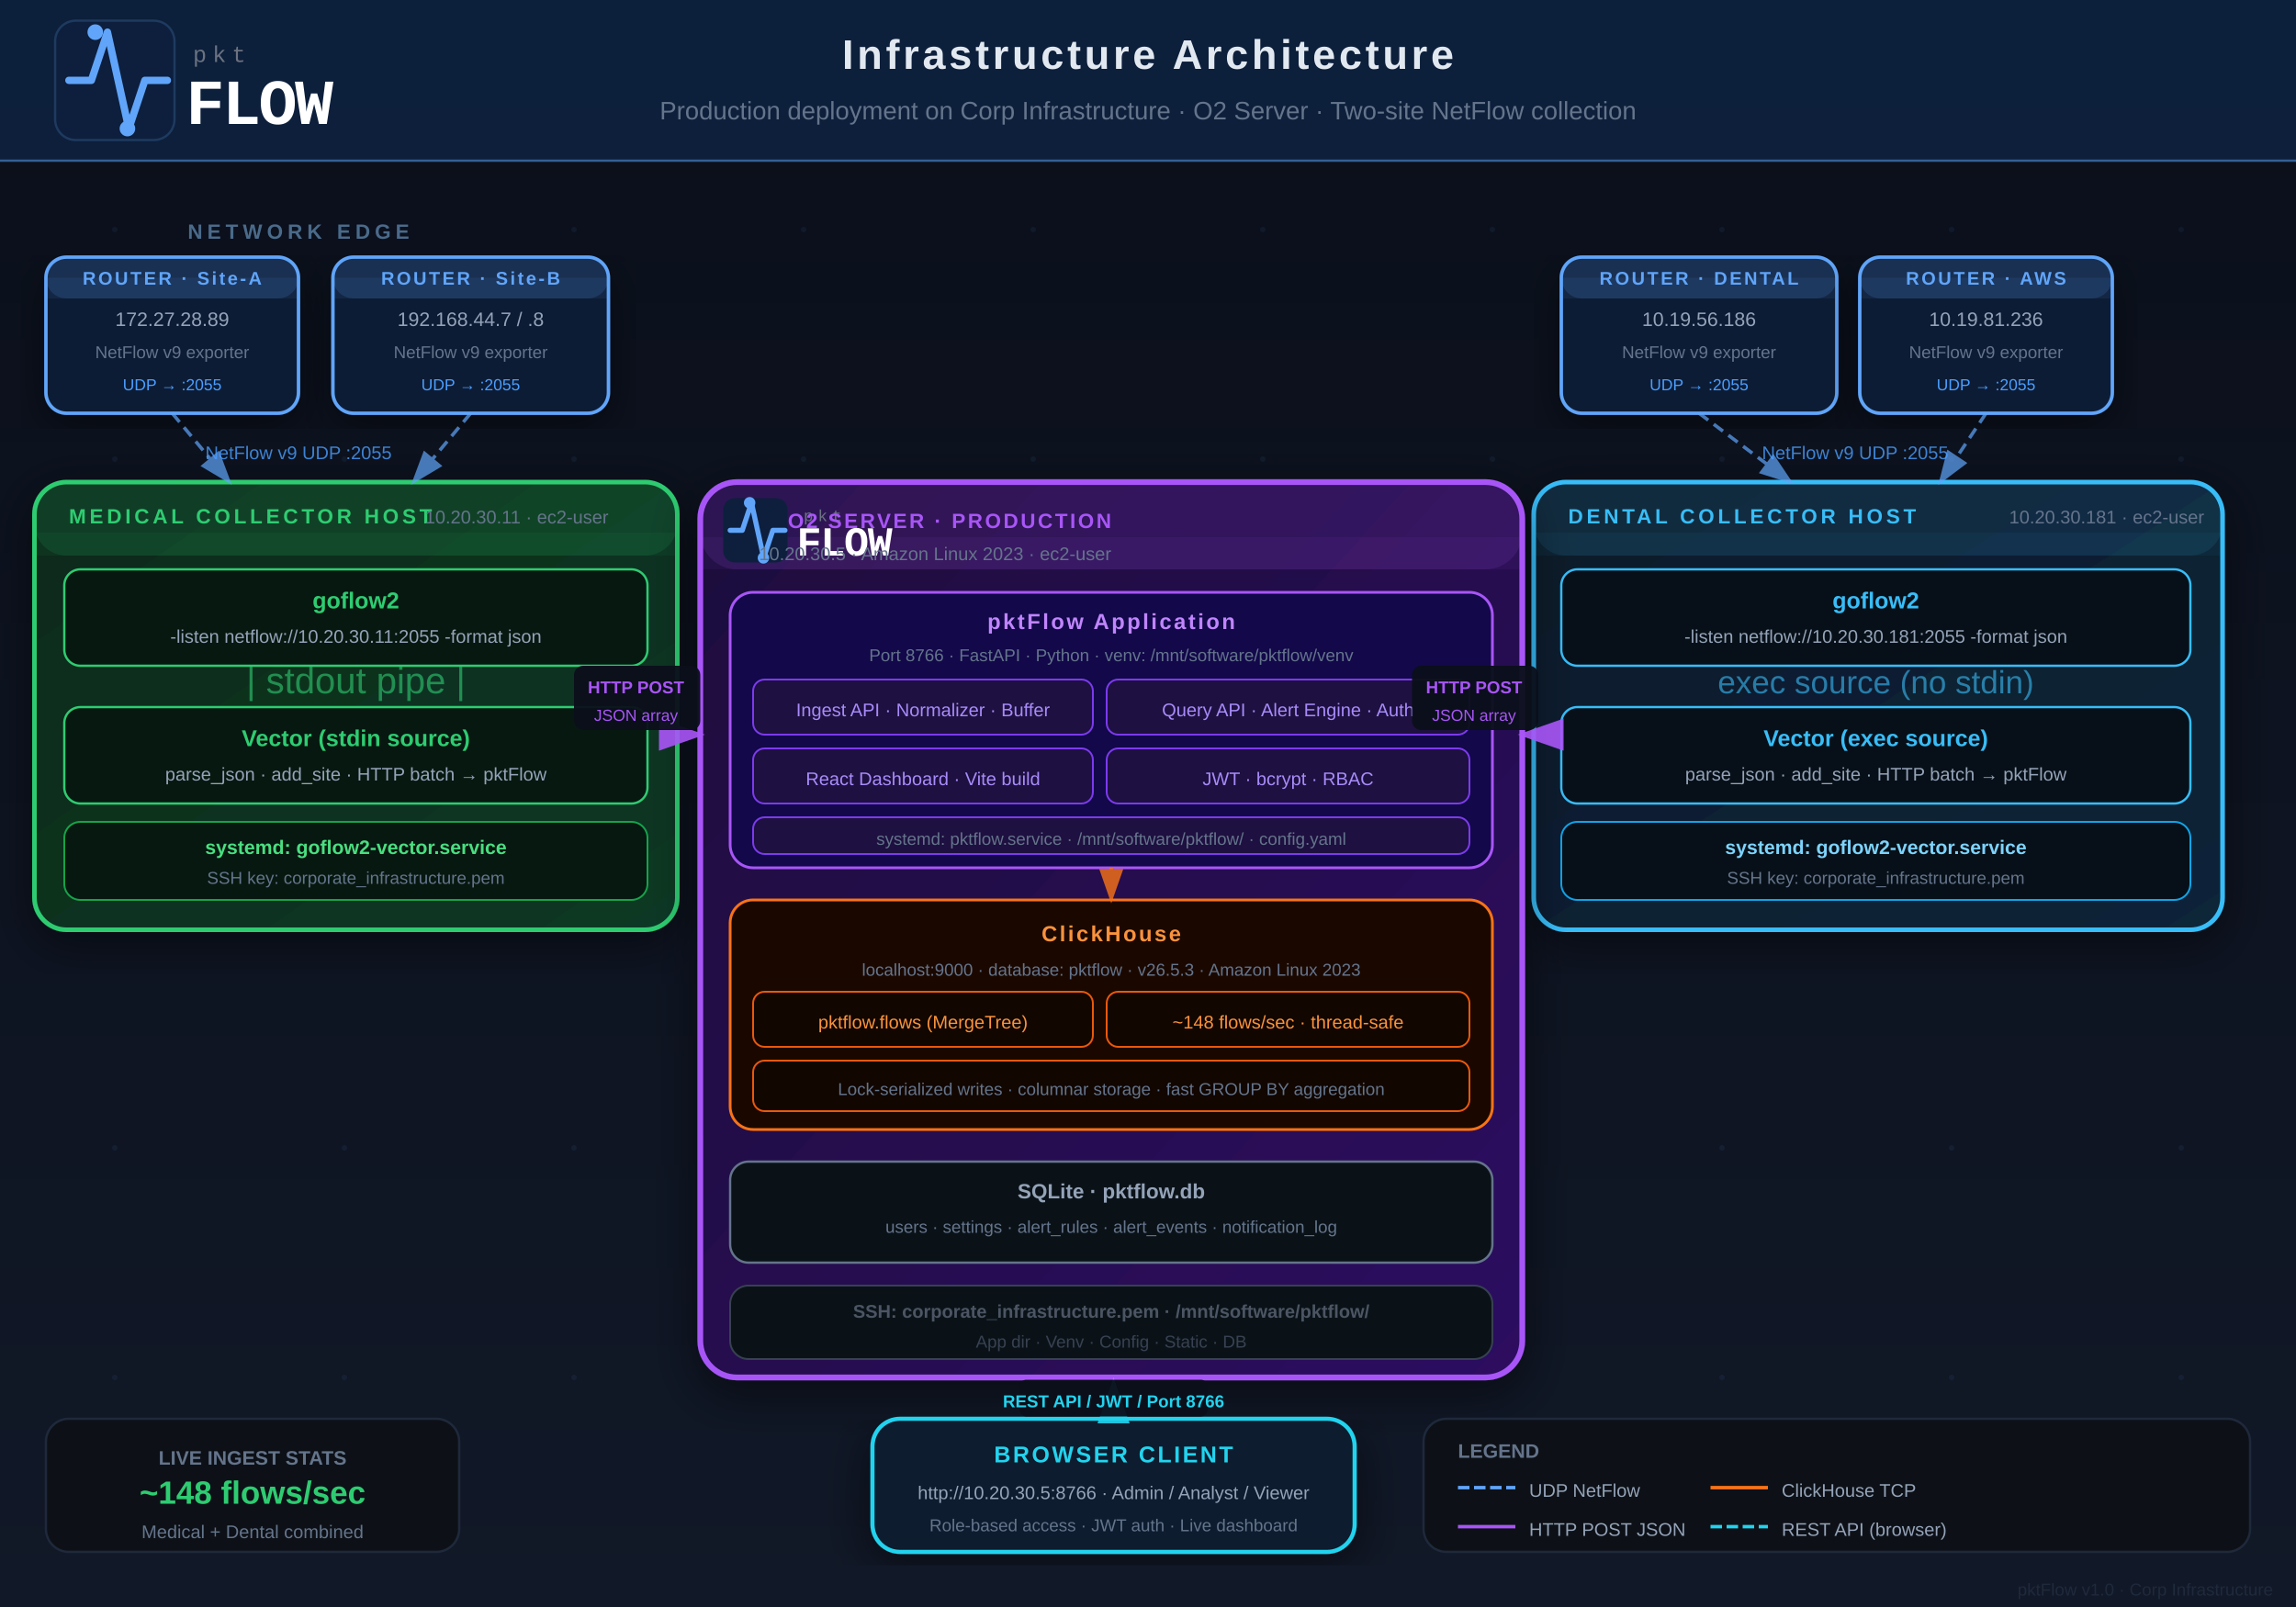
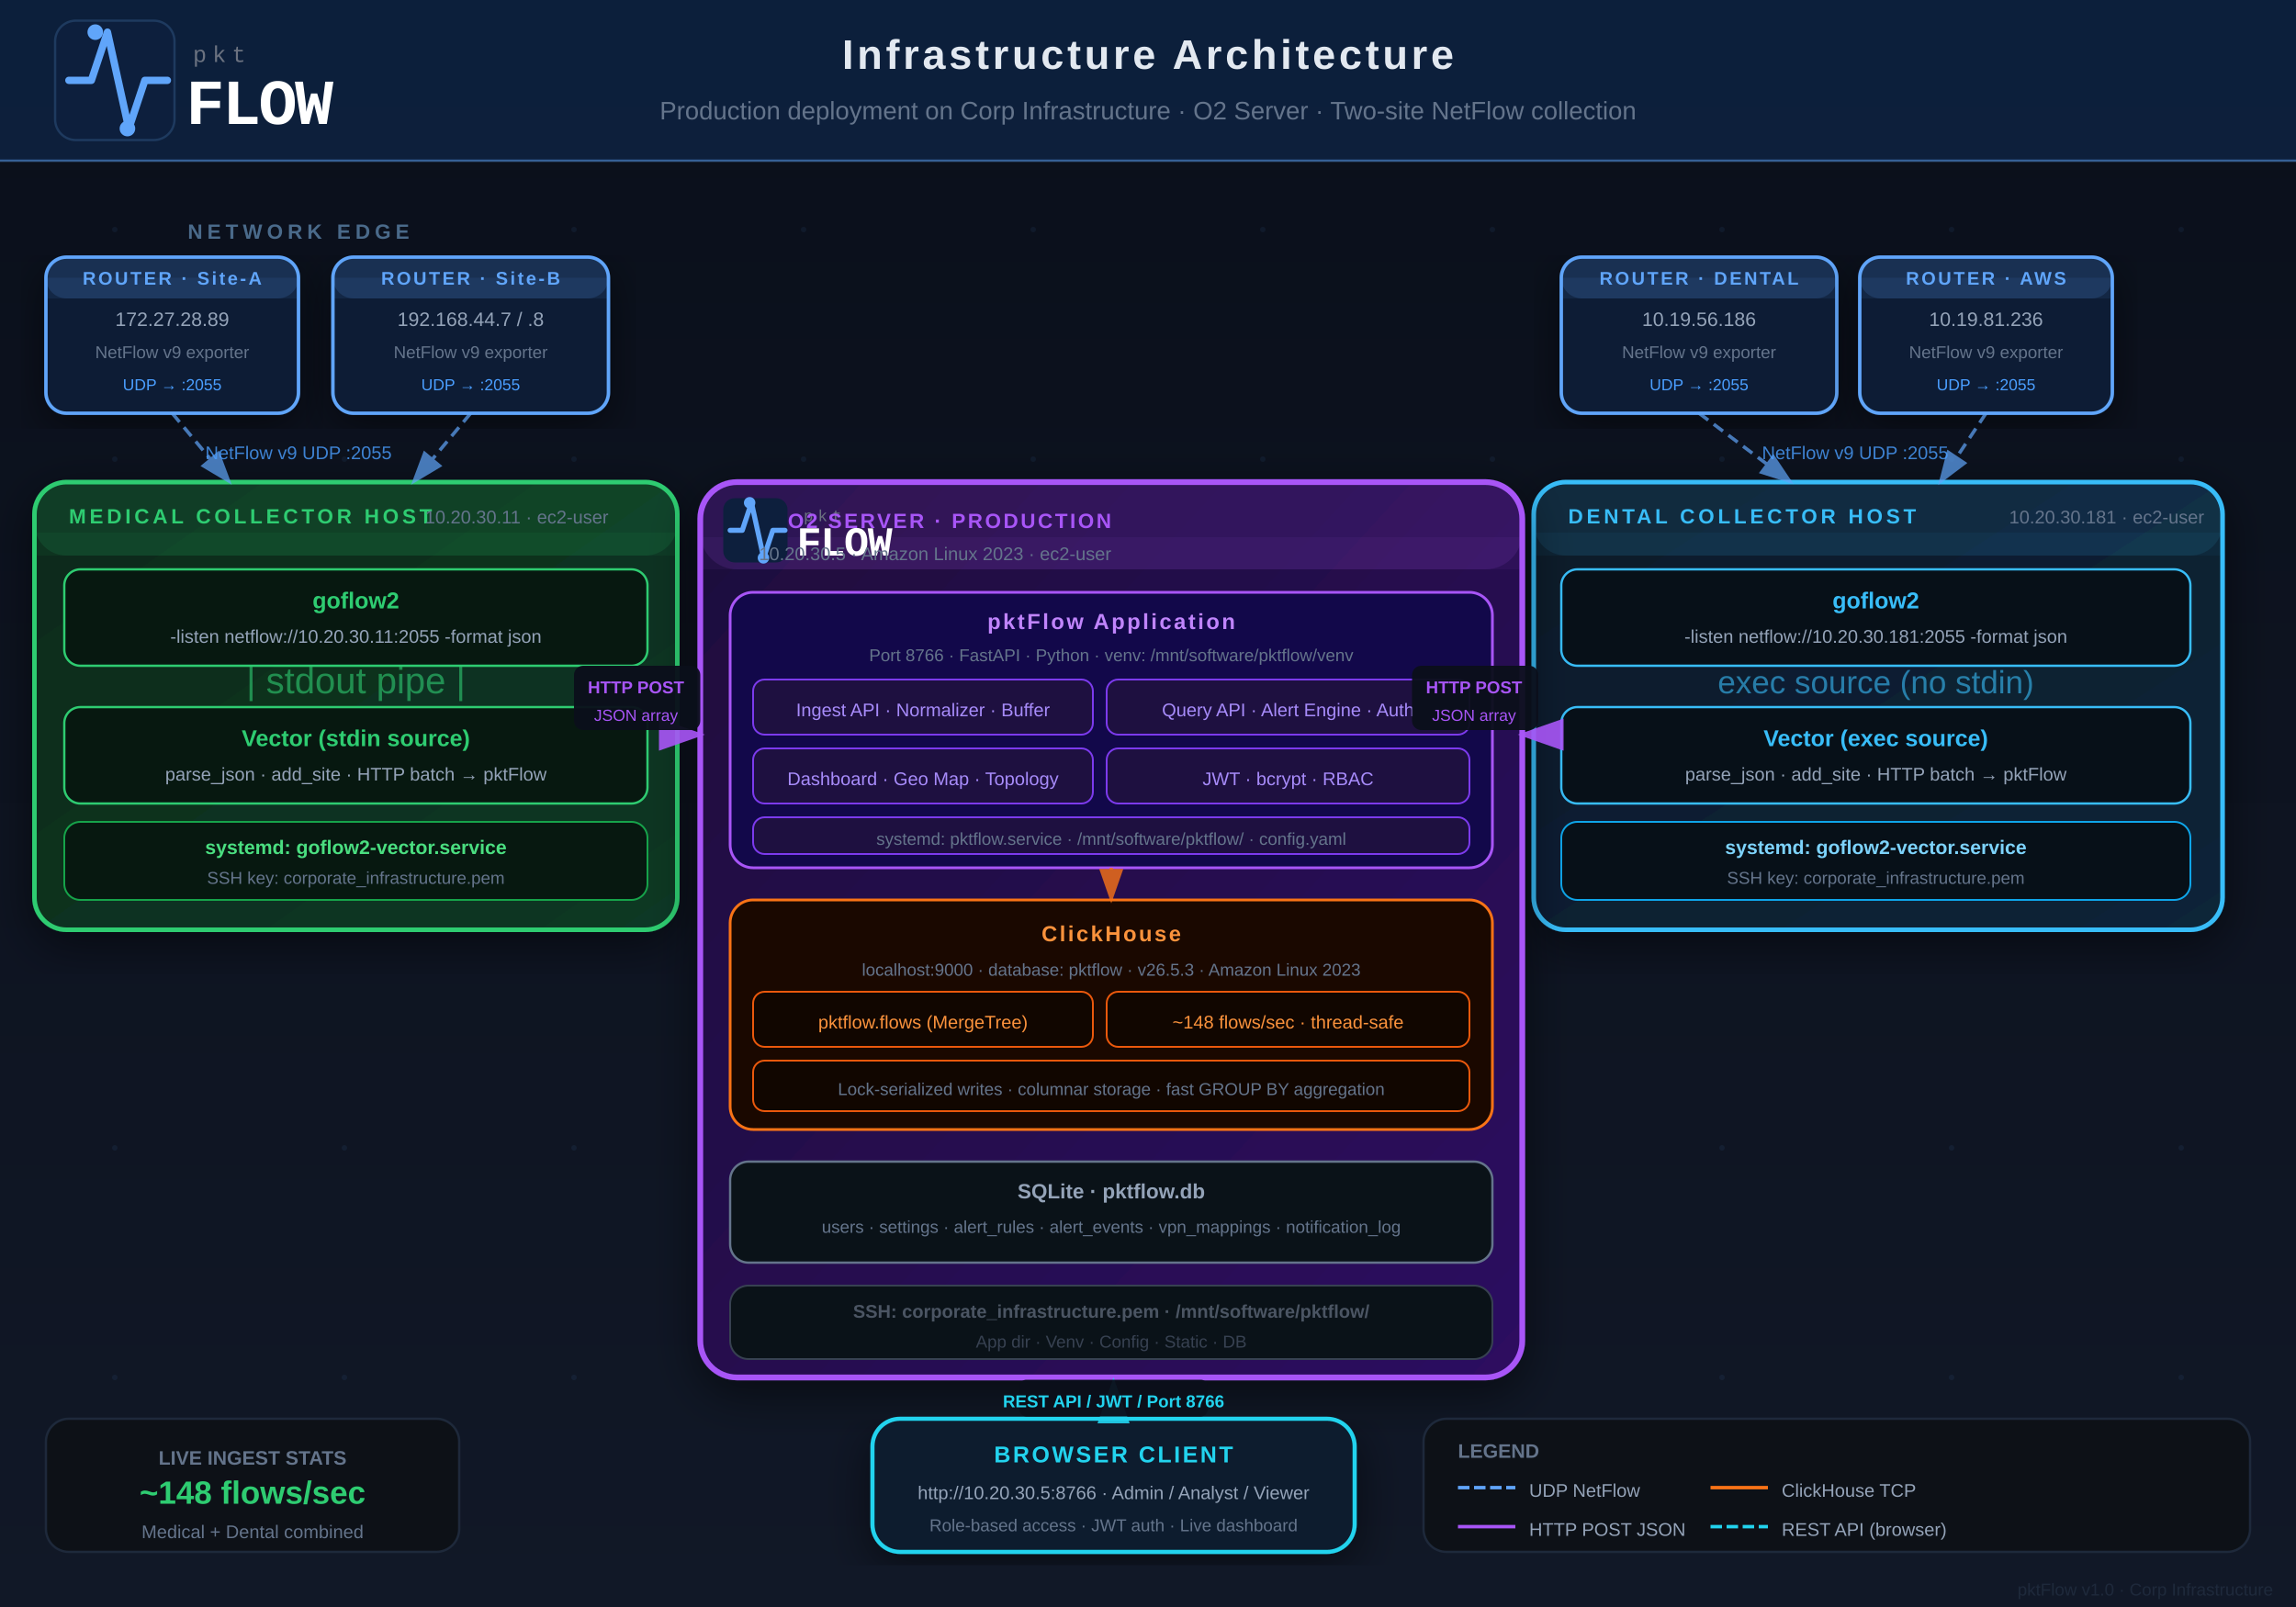
<svg xmlns="http://www.w3.org/2000/svg" viewBox="0 0 1000 700" font-family="'Segoe UI', Arial, sans-serif">
  <defs>
    <linearGradient id="bg" x1="0" y1="0" x2="0" y2="1">
      <stop offset="0%" stop-color="#0a0f1a" />
      <stop offset="100%" stop-color="#111827" />
    </linearGradient>
    <linearGradient id="o2grad" x1="0" y1="0" x2="1" y2="1">
      <stop offset="0%" stop-color="#1e0a3c" />
      <stop offset="100%" stop-color="#2d1060" />
    </linearGradient>
    <linearGradient id="medGrad" x1="0" y1="0" x2="1" y2="1">
      <stop offset="0%" stop-color="#0a2a1a" />
      <stop offset="100%" stop-color="#0f3825" />
    </linearGradient>
    <linearGradient id="denGrad" x1="0" y1="0" x2="1" y2="1">
      <stop offset="0%" stop-color="#0a1a2a" />
      <stop offset="100%" stop-color="#0f2538" />
    </linearGradient>
    <filter id="glow2">
      <feGaussianBlur stdDeviation="4" result="blur" />
      <feMerge>
        <feMergeNode in="blur" />
        <feMergeNode in="SourceGraphic" />
      </feMerge>
    </filter>
    <filter id="drop">
      <feDropShadow dx="0" dy="6" stdDeviation="10" flood-color="#000" flood-opacity="0.5" />
    </filter>
    <marker id="arr1" markerWidth="10" markerHeight="7" refX="9" refY="3.5" orient="auto">
      <polygon points="0 0, 10 3.5, 0 7" fill="#60a5fa" />
    </marker>
    <marker id="arr2" markerWidth="10" markerHeight="7" refX="9" refY="3.5" orient="auto">
      <polygon points="0 0, 10 3.5, 0 7" fill="#a855f7" />
    </marker>
    <marker id="arr3" markerWidth="10" markerHeight="7" refX="9" refY="3.5" orient="auto">
      <polygon points="0 0, 10 3.5, 0 7" fill="#22d3ee" />
    </marker>
    <marker id="arr4" markerWidth="10" markerHeight="7" refX="9" refY="3.5" orient="auto">
      <polygon points="0 0, 10 3.5, 0 7" fill="#f97316" />
    </marker>
  </defs>
  <rect width="1000" height="700" fill="url(#bg)" />
  <g opacity="0.07" fill="#60a5fa">
    <circle cx="50" cy="100" r="1.2" />
    <circle cx="150" cy="100" r="1.2" />
    <circle cx="250" cy="100" r="1.2" />
    <circle cx="350" cy="100" r="1.2" />
    <circle cx="450" cy="100" r="1.2" />
    <circle cx="550" cy="100" r="1.2" />
    <circle cx="650" cy="100" r="1.2" />
    <circle cx="750" cy="100" r="1.2" />
    <circle cx="850" cy="100" r="1.2" />
    <circle cx="950" cy="100" r="1.2" />
    <circle cx="50" cy="200" r="1.2" />
    <circle cx="150" cy="200" r="1.2" />
    <circle cx="250" cy="200" r="1.2" />
    <circle cx="350" cy="200" r="1.2" />
    <circle cx="450" cy="200" r="1.2" />
    <circle cx="550" cy="200" r="1.2" />
    <circle cx="650" cy="200" r="1.2" />
    <circle cx="750" cy="200" r="1.2" />
    <circle cx="850" cy="200" r="1.2" />
    <circle cx="950" cy="200" r="1.2" />
    <circle cx="50" cy="300" r="1.2" />
    <circle cx="150" cy="300" r="1.2" />
    <circle cx="250" cy="300" r="1.2" />
    <circle cx="350" cy="300" r="1.2" />
    <circle cx="450" cy="300" r="1.2" />
    <circle cx="550" cy="300" r="1.2" />
    <circle cx="650" cy="300" r="1.2" />
    <circle cx="750" cy="300" r="1.2" />
    <circle cx="850" cy="300" r="1.2" />
    <circle cx="950" cy="300" r="1.2" />
    <circle cx="50" cy="400" r="1.2" />
    <circle cx="150" cy="400" r="1.2" />
    <circle cx="250" cy="400" r="1.2" />
    <circle cx="350" cy="400" r="1.2" />
    <circle cx="450" cy="400" r="1.2" />
    <circle cx="550" cy="400" r="1.2" />
    <circle cx="650" cy="400" r="1.2" />
    <circle cx="750" cy="400" r="1.2" />
    <circle cx="850" cy="400" r="1.2" />
    <circle cx="950" cy="400" r="1.2" />
    <circle cx="50" cy="500" r="1.2" />
    <circle cx="150" cy="500" r="1.2" />
    <circle cx="250" cy="500" r="1.2" />
    <circle cx="350" cy="500" r="1.2" />
    <circle cx="450" cy="500" r="1.2" />
    <circle cx="550" cy="500" r="1.2" />
    <circle cx="650" cy="500" r="1.2" />
    <circle cx="750" cy="500" r="1.2" />
    <circle cx="850" cy="500" r="1.2" />
    <circle cx="950" cy="500" r="1.2" />
    <circle cx="50" cy="600" r="1.2" />
    <circle cx="150" cy="600" r="1.2" />
    <circle cx="250" cy="600" r="1.2" />
    <circle cx="350" cy="600" r="1.2" />
    <circle cx="450" cy="600" r="1.2" />
    <circle cx="550" cy="600" r="1.2" />
    <circle cx="650" cy="600" r="1.2" />
    <circle cx="750" cy="600" r="1.2" />
    <circle cx="850" cy="600" r="1.2" />
    <circle cx="950" cy="600" r="1.2" />
  </g>
  <rect x="0" y="0" width="1000" height="70" fill="#0d1f3d" opacity="0.95" />
  <line x1="0" y1="70" x2="1000" y2="70" stroke="#60a5fa" stroke-width="1" opacity="0.5" />
  <rect x="24" y="9" width="52" height="52" rx="9" fill="#0d1f3d" stroke="#1e3a5f" stroke-width="1" />
  <path d="M30 35h9.8l7-21 9.3 42 7-21h9.8" stroke="#60a5fa" stroke-width="3.2" stroke-linecap="round" stroke-linejoin="round" fill="none" />
  <circle cx="41.5" cy="14" r="3.4" fill="#60a5fa" />
  <circle cx="55.5" cy="56" r="3.4" fill="#60a5fa" />
  <text x="84" y="27" font-family="Courier New,Courier,monospace" font-size="10" fill="#6b7280" letter-spacing="2.5">pkt</text>
  <text x="81" y="54" font-family="Courier New,Courier,monospace" font-size="28" font-weight="700" fill="white" letter-spacing="-1">FLOW</text>
  <text x="500" y="30" text-anchor="middle" fill="#e2e8f0" font-size="18" font-weight="700" letter-spacing="1.5">Infrastructure Architecture</text>
  <text x="500" y="52" text-anchor="middle" fill="#64748b" font-size="11">Production deployment on Corp Infrastructure · O2 Server · Two-site NetFlow collection</text>
  <text x="130" y="104" text-anchor="middle" fill="#4a6a8a" font-size="9" font-weight="700" letter-spacing="2">NETWORK EDGE</text>
  <rect x="20" y="112" width="110" height="68" rx="9" fill="#0f1f35" stroke="#60a5fa" stroke-width="1.5" filter="url(#drop)" />
  <rect x="20" y="112" width="110" height="18" rx="9" fill="#60a5fa" fill-opacity="0.15" />
  <rect x="20" y="121" width="110" height="9" fill="#60a5fa" fill-opacity="0.08" />
  <text x="75" y="124" text-anchor="middle" fill="#60a5fa" font-size="8" font-weight="700" letter-spacing="1">ROUTER · Site-A</text>
  <text x="75" y="142" text-anchor="middle" fill="#94a3b8" font-size="8.5">172.27.28.89</text>
  <text x="75" y="156" text-anchor="middle" fill="#64748b" font-size="7.5">NetFlow v9 exporter</text>
  <text x="75" y="170" text-anchor="middle" fill="#4a9eff" font-size="7">UDP → :2055</text>
  <rect x="145" y="112" width="120" height="68" rx="9" fill="#0f1f35" stroke="#60a5fa" stroke-width="1.5" filter="url(#drop)" />
  <rect x="145" y="112" width="120" height="18" rx="9" fill="#60a5fa" fill-opacity="0.15" />
  <rect x="145" y="121" width="120" height="9" fill="#60a5fa" fill-opacity="0.08" />
  <text x="205" y="124" text-anchor="middle" fill="#60a5fa" font-size="8" font-weight="700" letter-spacing="1">ROUTER · Site-B</text>
  <text x="205" y="142" text-anchor="middle" fill="#94a3b8" font-size="8.5">192.168.44.7 / .8</text>
  <text x="205" y="156" text-anchor="middle" fill="#64748b" font-size="7.5">NetFlow v9 exporter</text>
  <text x="205" y="170" text-anchor="middle" fill="#4a9eff" font-size="7">UDP → :2055</text>
  <rect x="680" y="112" width="120" height="68" rx="9" fill="#0f1f35" stroke="#60a5fa" stroke-width="1.5" filter="url(#drop)" />
  <rect x="680" y="112" width="120" height="18" rx="9" fill="#60a5fa" fill-opacity="0.15" />
  <rect x="680" y="121" width="120" height="9" fill="#60a5fa" fill-opacity="0.08" />
  <text x="740" y="124" text-anchor="middle" fill="#60a5fa" font-size="8" font-weight="700" letter-spacing="1">ROUTER · DENTAL</text>
  <text x="740" y="142" text-anchor="middle" fill="#94a3b8" font-size="8.5">10.19.56.186</text>
  <text x="740" y="156" text-anchor="middle" fill="#64748b" font-size="7.5">NetFlow v9 exporter</text>
  <text x="740" y="170" text-anchor="middle" fill="#4a9eff" font-size="7">UDP → :2055</text>
  <rect x="810" y="112" width="110" height="68" rx="9" fill="#0f1f35" stroke="#60a5fa" stroke-width="1.5" filter="url(#drop)" />
  <rect x="810" y="112" width="110" height="18" rx="9" fill="#60a5fa" fill-opacity="0.15" />
  <rect x="810" y="121" width="110" height="9" fill="#60a5fa" fill-opacity="0.08" />
  <text x="865" y="124" text-anchor="middle" fill="#60a5fa" font-size="8" font-weight="700" letter-spacing="1">ROUTER · AWS</text>
  <text x="865" y="142" text-anchor="middle" fill="#94a3b8" font-size="8.5">10.19.81.236</text>
  <text x="865" y="156" text-anchor="middle" fill="#64748b" font-size="7.5">NetFlow v9 exporter</text>
  <text x="865" y="170" text-anchor="middle" fill="#4a9eff" font-size="7">UDP → :2055</text>
  <rect x="15" y="210" width="280" height="195" rx="14" fill="url(#medGrad)" stroke="#2ecc71" stroke-width="2" filter="url(#drop)" />
  <rect x="15" y="210" width="280" height="32" rx="14" fill="#2ecc71" fill-opacity="0.12" />
  <rect x="15" y="232" width="280" height="10" fill="#2ecc71" fill-opacity="0.06" />
  <text x="30" y="228" fill="#2ecc71" font-size="9" font-weight="700" letter-spacing="1.5">MEDICAL COLLECTOR HOST</text>
  <text x="265" y="228" text-anchor="end" fill="#64748b" font-size="8">10.20.30.11 · ec2-user</text>
  <rect x="28" y="248" width="254" height="42" rx="7" fill="#071810" stroke="#2ecc71" stroke-width="1" />
  <text x="155" y="265" text-anchor="middle" fill="#2ecc71" font-size="10" font-weight="700">goflow2</text>
  <text x="155" y="280" text-anchor="middle" fill="#94a3b8" font-size="8">-listen netflow://10.20.30.11:2055 -format json</text>
  <text x="155" y="302" text-anchor="middle" fill="#2ecc71" font-size="16" opacity="0.6">|  stdout pipe  |</text>
  <rect x="28" y="308" width="254" height="42" rx="7" fill="#071810" stroke="#2ecc71" stroke-width="1" />
  <text x="155" y="325" text-anchor="middle" fill="#2ecc71" font-size="10" font-weight="700">Vector (stdin source)</text>
  <text x="155" y="340" text-anchor="middle" fill="#94a3b8" font-size="8">parse_json · add_site · HTTP batch → pktFlow</text>
  <rect x="28" y="358" width="254" height="34" rx="7" fill="#071810" stroke="#16a34a" stroke-width="0.8" />
  <text x="155" y="372" text-anchor="middle" fill="#4ade80" font-size="8.5" font-weight="600">systemd: goflow2-vector.service</text>
  <text x="155" y="385" text-anchor="middle" fill="#64748b" font-size="7.5">SSH key: corporate_infrastructure.pem</text>
  <rect x="668" y="210" width="300" height="195" rx="14" fill="url(#denGrad)" stroke="#38bdf8" stroke-width="2" filter="url(#drop)" />
  <rect x="668" y="210" width="300" height="32" rx="14" fill="#38bdf8" fill-opacity="0.10" />
  <rect x="668" y="232" width="300" height="10" fill="#38bdf8" fill-opacity="0.05" />
  <text x="683" y="228" fill="#38bdf8" font-size="9" font-weight="700" letter-spacing="1.5">DENTAL COLLECTOR HOST</text>
  <text x="960" y="228" text-anchor="end" fill="#64748b" font-size="8">10.20.30.181 · ec2-user</text>
  <rect x="680" y="248" width="274" height="42" rx="7" fill="#071018" stroke="#38bdf8" stroke-width="1" />
  <text x="817" y="265" text-anchor="middle" fill="#38bdf8" font-size="10" font-weight="700">goflow2</text>
  <text x="817" y="280" text-anchor="middle" fill="#94a3b8" font-size="8">-listen netflow://10.20.30.181:2055 -format json</text>
  <text x="817" y="302" text-anchor="middle" fill="#38bdf8" font-size="14" opacity="0.6">exec source (no stdin)</text>
  <rect x="680" y="308" width="274" height="42" rx="7" fill="#071018" stroke="#38bdf8" stroke-width="1" />
  <text x="817" y="325" text-anchor="middle" fill="#38bdf8" font-size="10" font-weight="700">Vector (exec source)</text>
  <text x="817" y="340" text-anchor="middle" fill="#94a3b8" font-size="8">parse_json · add_site · HTTP batch → pktFlow</text>
  <rect x="680" y="358" width="274" height="34" rx="7" fill="#071018" stroke="#0ea5e9" stroke-width="0.8" />
  <text x="817" y="372" text-anchor="middle" fill="#7dd3fc" font-size="8.5" font-weight="600">systemd: goflow2-vector.service</text>
  <text x="817" y="385" text-anchor="middle" fill="#64748b" font-size="7.5">SSH key: corporate_infrastructure.pem</text>
  <rect x="305" y="210" width="358" height="390" rx="16" fill="url(#o2grad)" stroke="#a855f7" stroke-width="2.5" filter="url(#drop)" />
  <rect x="305" y="210" width="358" height="38" rx="16" fill="#a855f7" fill-opacity="0.12" />
  <rect x="305" y="234" width="358" height="14" fill="#a855f7" fill-opacity="0.06" />
  <rect x="315" y="217" width="28" height="28" rx="5" fill="#0d1f3d" />
  <path d="M318 231h5.3l4-12 5.3 24 4-12h5.3" stroke="#60a5fa" stroke-width="2.2" stroke-linecap="round" stroke-linejoin="round" fill="none" />
  <circle cx="326.5" cy="219" r="2.5" fill="#60a5fa" />
  <circle cx="332.5" cy="243" r="2.5" fill="#60a5fa" />
  <text x="350" y="227" font-family="Courier New,Courier,monospace" font-size="7" fill="#6b7280" letter-spacing="2">pkt</text>
  <text x="347" y="242" font-family="Courier New,Courier,monospace" font-size="18" font-weight="700" fill="white" letter-spacing="-0.5">FLOW</text>
  <text x="484" y="230" text-anchor="end" fill="#a855f7" font-size="9" font-weight="700" letter-spacing="1">O2 SERVER · PRODUCTION</text>
  <text x="484" y="244" text-anchor="end" fill="#64748b" font-size="8">10.20.30.5 · Amazon Linux 2023 · ec2-user</text>
  <rect x="318" y="258" width="332" height="120" rx="10" fill="#12084a" stroke="#a855f7" stroke-width="1.2" />
  <text x="484" y="274" text-anchor="middle" fill="#c084fc" font-size="9.5" font-weight="700" letter-spacing="1">pktFlow Application</text>
  <text x="484" y="288" text-anchor="middle" fill="#64748b" font-size="7.5">Port 8766 · FastAPI · Python · venv: /mnt/software/pktflow/venv</text>
  <rect x="328" y="296" width="148" height="24" rx="5" fill="#1e1040" stroke="#7c3aed" stroke-width="0.8" />
  <text x="402" y="312" text-anchor="middle" fill="#a78bfa" font-size="8">Ingest API · Normalizer · Buffer</text>
  <rect x="482" y="296" width="158" height="24" rx="5" fill="#1e1040" stroke="#7c3aed" stroke-width="0.8" />
  <text x="561" y="312" text-anchor="middle" fill="#a78bfa" font-size="8">Query API · Alert Engine · Auth</text>
  <rect x="328" y="326" width="148" height="24" rx="5" fill="#1e1040" stroke="#7c3aed" stroke-width="0.8" />
-   <text x="402" y="342" text-anchor="middle" fill="#a78bfa" font-size="8">React Dashboard · Vite build</text>
+   <text x="402" y="342" text-anchor="middle" fill="#a78bfa" font-size="8">Dashboard · Geo Map · Topology</text>
  <rect x="482" y="326" width="158" height="24" rx="5" fill="#1e1040" stroke="#7c3aed" stroke-width="0.8" />
  <text x="561" y="342" text-anchor="middle" fill="#a78bfa" font-size="8">JWT · bcrypt · RBAC</text>
  <rect x="328" y="356" width="312" height="16" rx="5" fill="#1e1040" stroke="#7c3aed" stroke-width="0.8" />
  <text x="484" y="368" text-anchor="middle" fill="#64748b" font-size="7.5">systemd: pktflow.service · /mnt/software/pktflow/ · config.yaml</text>
  <rect x="318" y="392" width="332" height="100" rx="10" fill="#1a0800" stroke="#f97316" stroke-width="1.2" />
  <text x="484" y="410" text-anchor="middle" fill="#fb923c" font-size="9.5" font-weight="700" letter-spacing="1">ClickHouse</text>
  <text x="484" y="425" text-anchor="middle" fill="#64748b" font-size="7.5">localhost:9000 · database: pktflow · v26.5.3 · Amazon Linux 2023</text>
  <rect x="328" y="432" width="148" height="24" rx="5" fill="#110600" stroke="#ea580c" stroke-width="0.8" />
  <text x="402" y="448" text-anchor="middle" fill="#fb923c" font-size="8">pktflow.flows (MergeTree)</text>
  <rect x="482" y="432" width="158" height="24" rx="5" fill="#110600" stroke="#ea580c" stroke-width="0.8" />
  <text x="561" y="448" text-anchor="middle" fill="#fb923c" font-size="8">~148 flows/sec · thread-safe</text>
  <rect x="328" y="462" width="312" height="22" rx="5" fill="#110600" stroke="#ea580c" stroke-width="0.8" />
  <text x="484" y="477" text-anchor="middle" fill="#64748b" font-size="7.5">Lock-serialized writes · columnar storage · fast GROUP BY aggregation</text>
  <rect x="318" y="506" width="332" height="44" rx="8" fill="#0a1218" stroke="#64748b" stroke-width="1" />
  <text x="484" y="522" text-anchor="middle" fill="#94a3b8" font-size="9" font-weight="600">SQLite · pktflow.db</text>
-   <text x="484" y="537" text-anchor="middle" fill="#64748b" font-size="7.5">users · settings · alert_rules · alert_events · notification_log</text>
+   <text x="484" y="537" text-anchor="middle" fill="#64748b" font-size="7.5">users · settings · alert_rules · alert_events · vpn_mappings · notification_log</text>
  <rect x="318" y="560" width="332" height="32" rx="8" fill="#0a1218" stroke="#374151" stroke-width="0.8" />
  <text x="484" y="574" text-anchor="middle" fill="#4b5563" font-size="8" font-weight="600">SSH: corporate_infrastructure.pem · /mnt/software/pktflow/</text>
  <text x="484" y="587" text-anchor="middle" fill="#374151" font-size="7.5">App dir · Venv · Config · Static · DB</text>
  <rect x="380" y="618" width="210" height="58" rx="12" fill="#0a1e2e" stroke="#22d3ee" stroke-width="1.8" filter="url(#drop)" />
  <text x="485" y="637" text-anchor="middle" fill="#22d3ee" font-size="10" font-weight="700" letter-spacing="1">BROWSER CLIENT</text>
  <text x="485" y="653" text-anchor="middle" fill="#94a3b8" font-size="8">http://10.20.30.5:8766 · Admin / Analyst / Viewer</text>
  <text x="485" y="667" text-anchor="middle" fill="#64748b" font-size="7.5">Role-based access · JWT auth · Live dashboard</text>
  <line x1="75" y1="180" x2="100" y2="210" stroke="#60a5fa" stroke-width="1.5" stroke-dasharray="5,3" marker-end="url(#arr1)" opacity="0.7" />
  <line x1="205" y1="180" x2="180" y2="210" stroke="#60a5fa" stroke-width="1.5" stroke-dasharray="5,3" marker-end="url(#arr1)" opacity="0.7" />
  <line x1="740" y1="180" x2="780" y2="210" stroke="#60a5fa" stroke-width="1.5" stroke-dasharray="5,3" marker-end="url(#arr1)" opacity="0.7" />
  <line x1="865" y1="180" x2="845" y2="210" stroke="#60a5fa" stroke-width="1.5" stroke-dasharray="5,3" marker-end="url(#arr1)" opacity="0.7" />
  <line x1="295" y1="320" x2="305" y2="320" stroke="#a855f7" stroke-width="2" marker-end="url(#arr2)" opacity="0.9" />
  <rect x="250" y="290" width="55" height="28" rx="4" fill="#0a0f1a" opacity="0.95" />
  <text x="277" y="302" text-anchor="middle" fill="#a855f7" font-size="7.5" font-weight="600">HTTP POST</text>
  <text x="277" y="314" text-anchor="middle" fill="#a855f7" font-size="7">JSON array</text>
  <line x1="668" y1="320" x2="663" y2="320" stroke="#a855f7" stroke-width="2" marker-end="url(#arr2)" opacity="0.9" />
  <rect x="615" y="290" width="55" height="28" rx="4" fill="#0a0f1a" opacity="0.95" />
  <text x="642" y="302" text-anchor="middle" fill="#a855f7" font-size="7.5" font-weight="600">HTTP POST</text>
  <text x="642" y="314" text-anchor="middle" fill="#a855f7" font-size="7">JSON array</text>
  <line x1="484" y1="378" x2="484" y2="392" stroke="#f97316" stroke-width="1.5" marker-end="url(#arr4)" opacity="0.8" />
  <line x1="485" y1="618" x2="485" y2="602" stroke="#22d3ee" stroke-width="2" stroke-dasharray="5,3" marker-end="url(#arr3)" opacity="0.9" />
  <rect x="444" y="601" width="82" height="16" rx="3" fill="#0a0f1a" opacity="0.95" />
  <text x="485" y="613" text-anchor="middle" fill="#22d3ee" font-size="7.5" font-weight="600">REST API / JWT / Port 8766</text>
  <text x="130" y="200" text-anchor="middle" fill="#4a9eff" font-size="8" opacity="0.8">NetFlow v9 UDP :2055</text>
  <text x="808" y="200" text-anchor="middle" fill="#4a9eff" font-size="8" opacity="0.8">NetFlow v9 UDP :2055</text>
  <rect x="620" y="618" width="360" height="58" rx="10" fill="#0d1117" stroke="#1e293b" stroke-width="1" />
  <text x="635" y="635" fill="#64748b" font-size="8.5" font-weight="600">LEGEND</text>
  <line x1="635" y1="648" x2="660" y2="648" stroke="#60a5fa" stroke-width="1.5" stroke-dasharray="5,2" />
  <text x="666" y="652" fill="#94a3b8" font-size="8">UDP NetFlow</text>
  <line x1="635" y1="665" x2="660" y2="665" stroke="#a855f7" stroke-width="1.5" />
  <text x="666" y="669" fill="#94a3b8" font-size="8">HTTP POST JSON</text>
  <line x1="745" y1="648" x2="770" y2="648" stroke="#f97316" stroke-width="1.5" />
  <text x="776" y="652" fill="#94a3b8" font-size="8">ClickHouse TCP</text>
  <line x1="745" y1="665" x2="770" y2="665" stroke="#22d3ee" stroke-width="1.5" stroke-dasharray="5,2" />
  <text x="776" y="669" fill="#94a3b8" font-size="8">REST API (browser)</text>
  <rect x="20" y="618" width="180" height="58" rx="10" fill="#0d1117" stroke="#1e293b" stroke-width="1" />
  <text x="110" y="638" text-anchor="middle" fill="#64748b" font-size="8.5" font-weight="600">LIVE INGEST STATS</text>
  <text x="110" y="655" text-anchor="middle" fill="#2ecc71" font-size="14" font-weight="700">~148 flows/sec</text>
  <text x="110" y="670" text-anchor="middle" fill="#64748b" font-size="8">Medical + Dental combined</text>
  <text x="990" y="695" text-anchor="end" fill="#1e293b" font-size="7.5">pktFlow v1.0 · Corp Infrastructure</text>
</svg>
